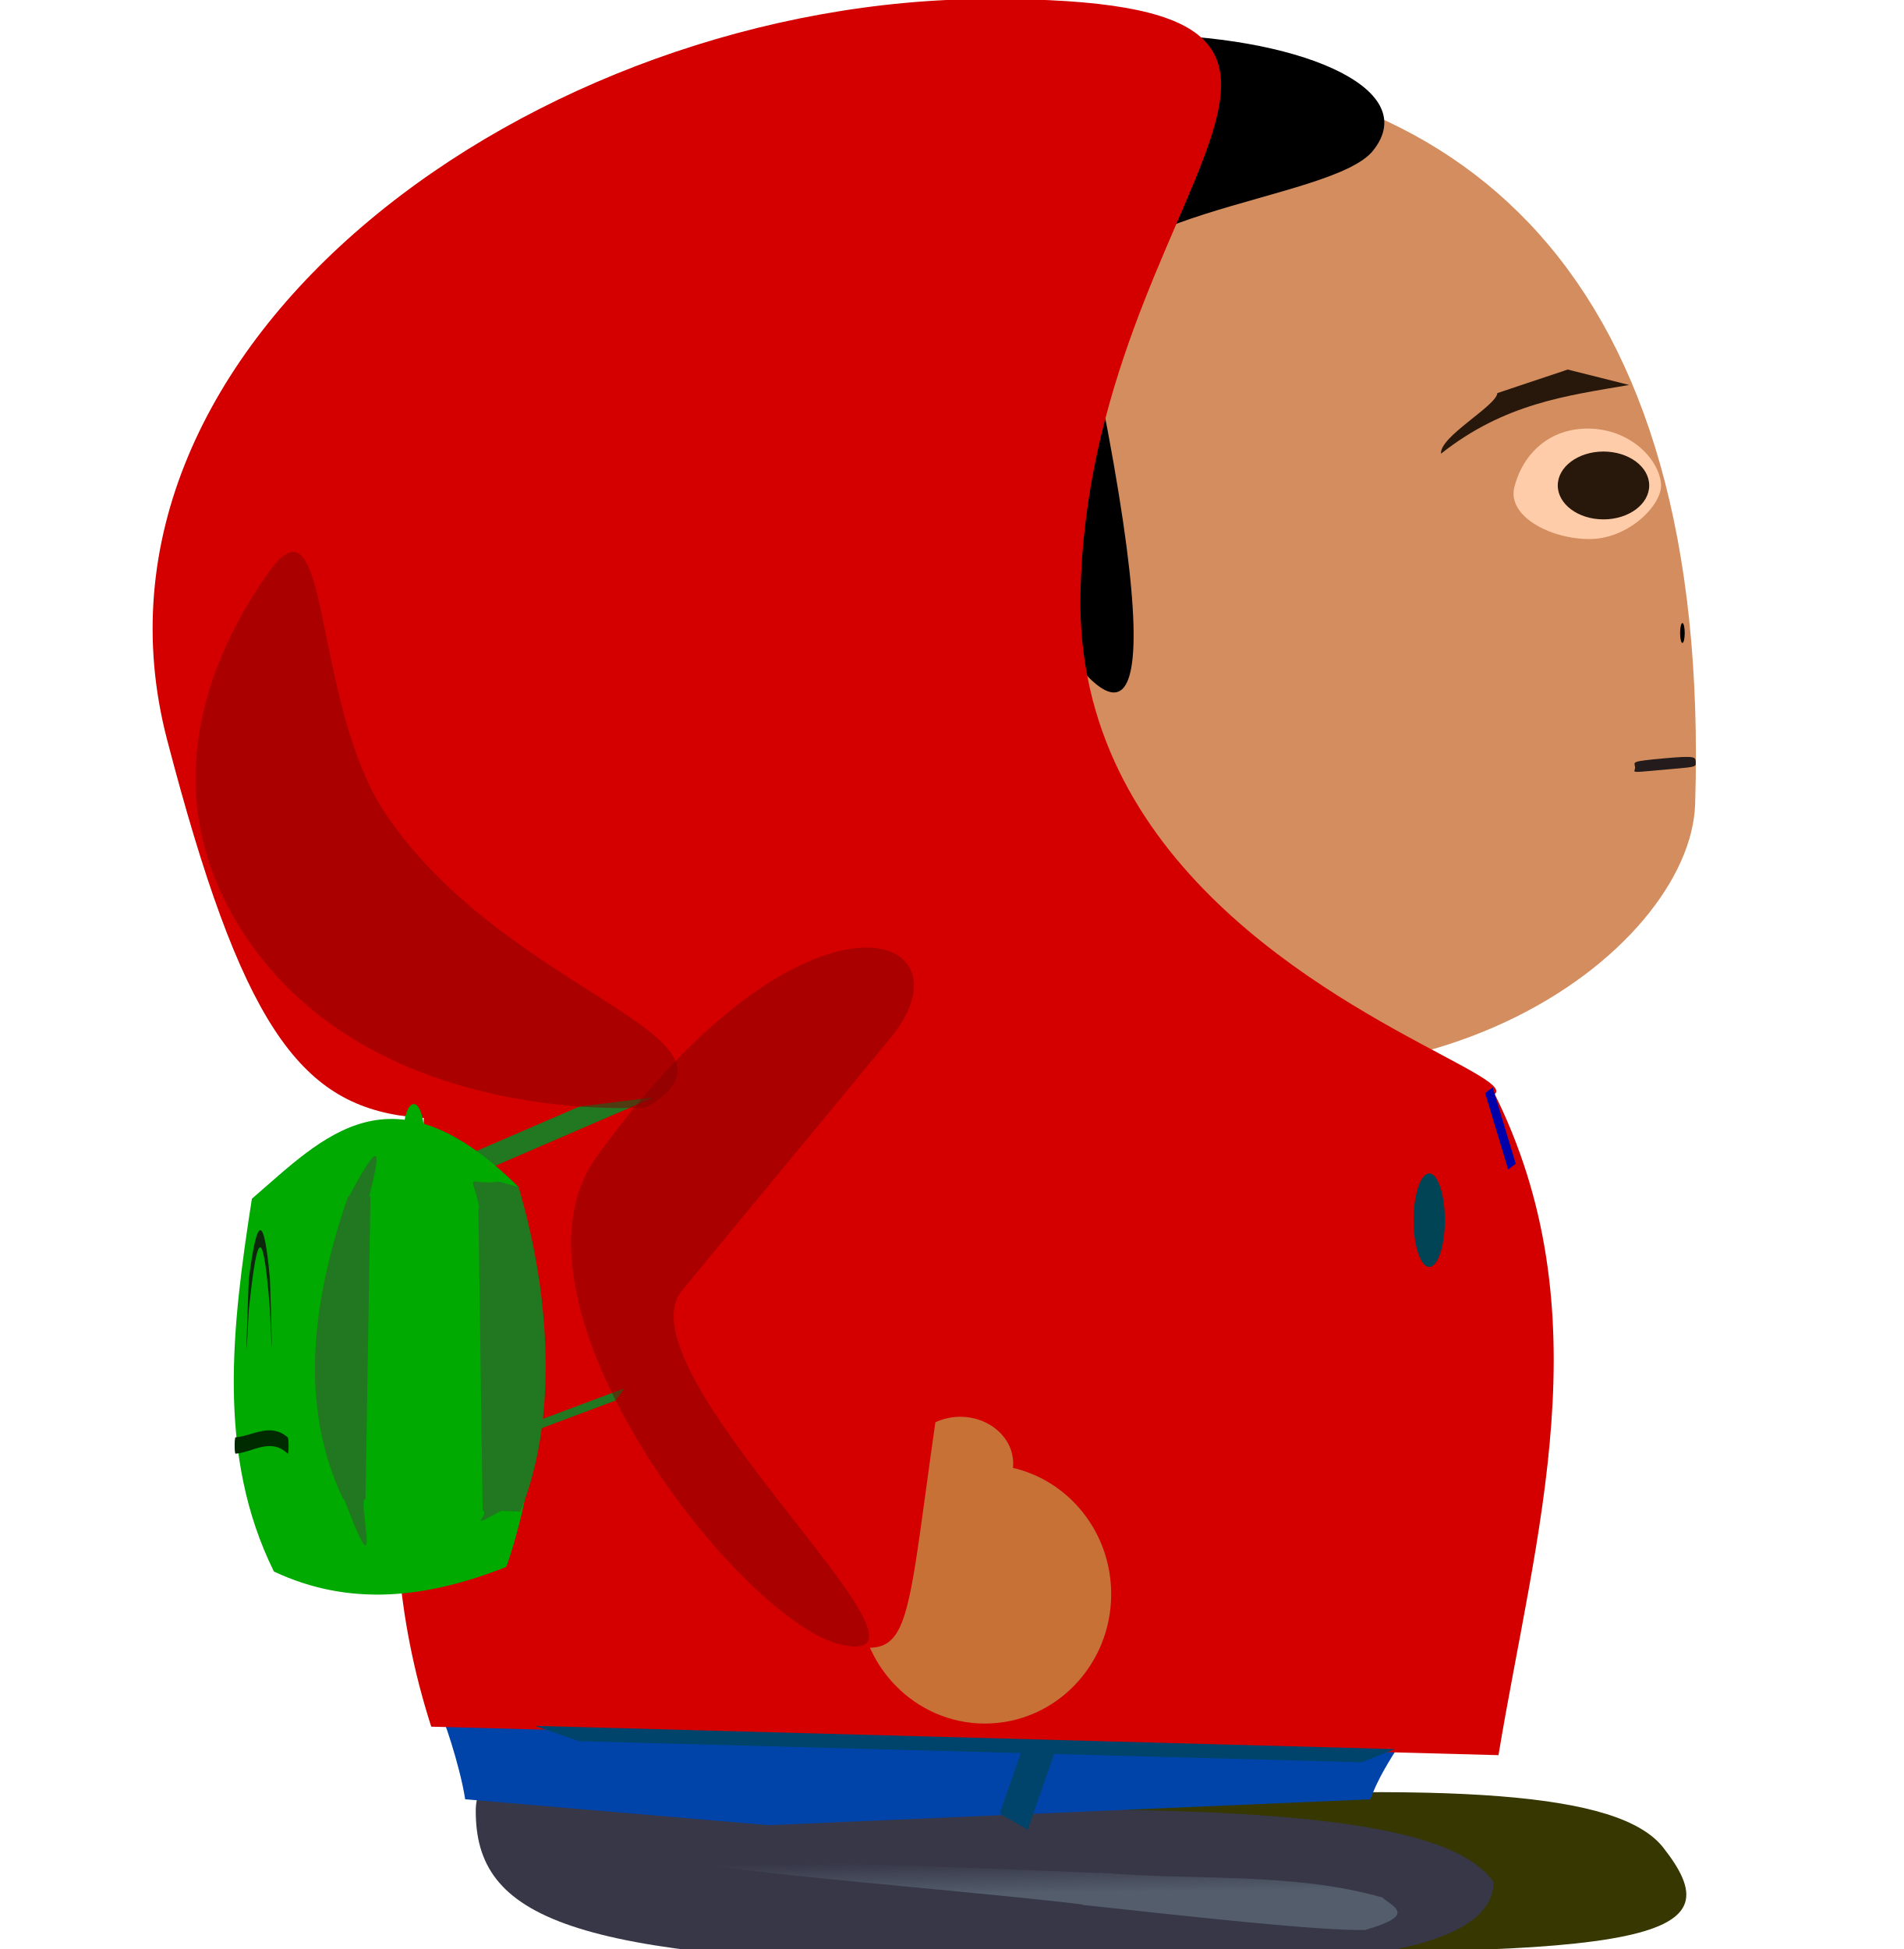
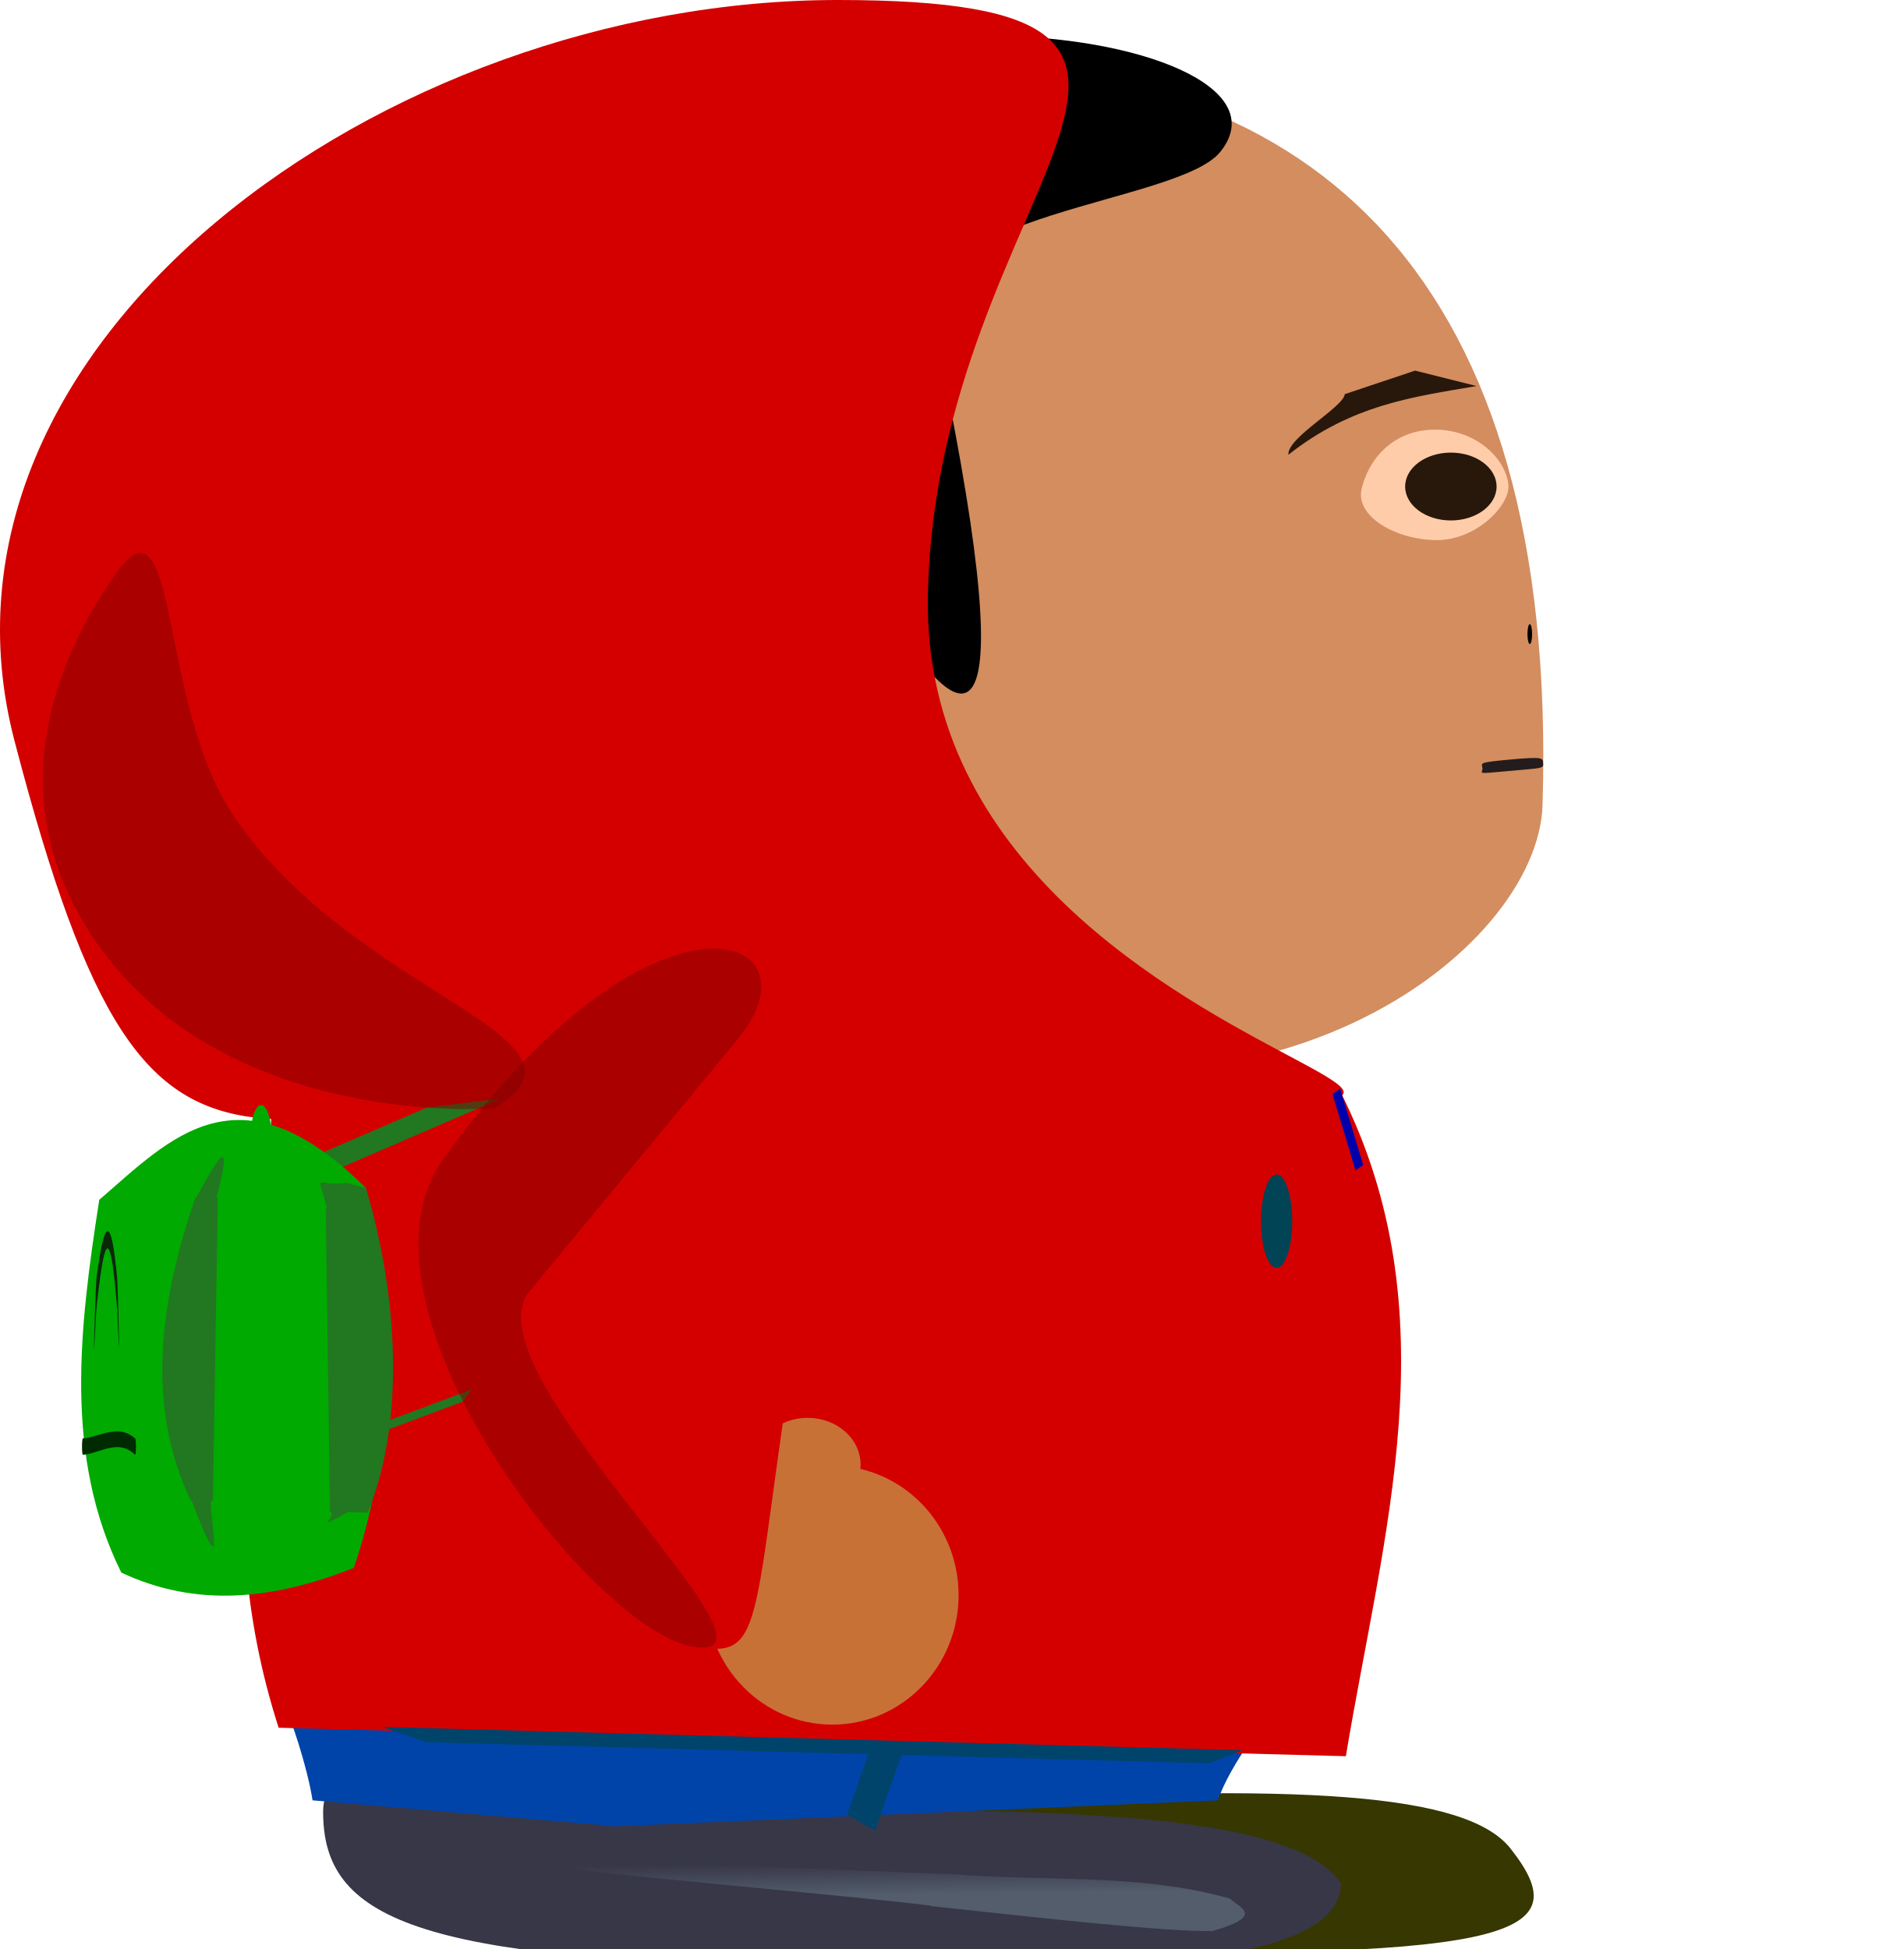
<svg xmlns="http://www.w3.org/2000/svg" xmlns:xlink="http://www.w3.org/1999/xlink" width="210mm" height="215mm" viewBox="0 0 210 215" version="1.1" id="svg5">
  <defs id="defs2">
    <linearGradient id="linearGradient30040">
      <stop style="stop-color:#1c1f24;stop-opacity:1;" offset="0" id="stop30036" />
      <stop style="stop-color:#1c1f24;stop-opacity:0;" offset="1" id="stop30038" />
    </linearGradient>
    <linearGradient id="linearGradient29840">
      <stop style="stop-color:#535d6c;stop-opacity:1;" offset="0" id="stop29836" />
      <stop style="stop-color:#535d6c;stop-opacity:0;" offset="1" id="stop29838" />
    </linearGradient>
    <linearGradient id="linearGradient5194">
      <stop style="stop-color:#800000;stop-opacity:1;" offset="0" id="stop5190" />
      <stop style="stop-color:#800000;stop-opacity:0;" offset="1" id="stop5192" />
    </linearGradient>
    <linearGradient xlink:href="#linearGradient5194" id="linearGradient7905" gradientUnits="userSpaceOnUse" gradientTransform="matrix(0.7384127,0.141691,-0.2133808,1.400609,81.06709,-9.291882)" x1="51.573" y1="126.188" x2="51.573" y2="126.188" />
    <linearGradient xlink:href="#linearGradient5194" id="linearGradient14432" gradientUnits="userSpaceOnUse" gradientTransform="matrix(1.021265,-0.6998587,1.10586,0.6066139,-123.7383,81.54319)" x1="51.573" y1="126.188" x2="51.573" y2="126.188" />
-     <linearGradient xlink:href="#linearGradient29840" id="linearGradient29842" x1="-227.651" y1="-227.239" x2="-227.676" y2="-223.428" gradientUnits="userSpaceOnUse" gradientTransform="matrix(-0.9998312,0.01837916,0.3533791,-0.9354802,3.9012585e-6,-1.6333333e-7)" />
-     <linearGradient xlink:href="#linearGradient30040" id="linearGradient30042" x1="213.056" y1="-59.215" x2="213.223" y2="-61.333" gradientUnits="userSpaceOnUse" gradientTransform="matrix(0.9999994,4.8444968e-6,0.00498451,0.9994049,-1.4028583e-6,2.0862569e-6)" />
+     <linearGradient xlink:href="#linearGradient29840" id="linearGradient29842" x1="-227.651" y1="-227.239" x2="-227.676" y2="-223.428" gradientUnits="userSpaceOnUse" gradientTransform="matrix(-0.9998312,0.01837916,0.3533791,-0.9354802,3.5320276e-6,-1.6e-7)" />
+     <linearGradient xlink:href="#linearGradient30040" id="linearGradient30042" x1="213.056" y1="-59.215" x2="213.223" y2="-61.333" gradientUnits="userSpaceOnUse" gradientTransform="matrix(0.9999994,4.8444968e-6,0.00498451,0.9994049,-1.3775278e-6,2.171575e-6)" />
  </defs>
  <g id="layer1">
-     <path id="path11385-1" style="fill:#373701;fill-opacity:1;stroke-width:0.603" d="m 183.454,203.81 c 7.79,9.907 0.128,12.337 -57.205,11.291 -40.457,-0.738 -53.077,-2.857 -53.534,-14.216 -0.31,-7.716 12.234,-0.017 49.942,-2.175 37.708,-2.158 55.968,-1.042 60.798,5.1 z" />
-     <path id="path11385" style="fill:#373748;stroke-width:0.603" d="m 164.738,207.601 c 0,10.576 -33.013,9.52 -58.54,9.172 -43.5,-0.593 -53.745,-5.265 -53.722,-17.022 0.015,-7.986 12.417,0.516 50.778,-0.07 38.361,-0.586 56.845,1.363 61.484,7.92 z" />
-     <path id="rect10620" style="fill:#0044aa;stroke-width:0.561" d="M 55.89,189.528 H 156.761 c 0.303,-0.912 -4.303,5.066 -5.594,8.955 l -66.398,2.858 z" />
-     <path id="rect10620-4" style="fill:#0044aa;stroke-width:0.561" d="M 94.956,189.528 H 48.745 c -0.139,-0.912 1.971,5.066 2.563,8.955 l 33.462,2.858 z" />
-     <path id="rect10620-1-2" style="fill:#00446c;fill-opacity:0.998;stroke-width:0.199" d="m 110.261,200.061 4.064,-11.653 2.737,2.811 -3.7,10.609 z" />
-     <path id="rect8523" style="fill:#d40000;stroke-width:0.391" d="m 46.784,121.791 c 44.356,-8.973 78.954,-1.567 117.902,-1.463 12.3,24.429 4.641,48.859 0.597,73.288 L 47.567,190.475 c -8.017,-24.957 -1.262,-43.727 -0.783,-68.684 z" />
-     <path id="rect10620-1" style="fill:#00446c;fill-opacity:0.998;stroke-width:0.199" d="m 59.006,190.388 94.866,2.563 -3.679,1.454 -86.367,-2.333 z" />
-     <ellipse style="fill:#c87137;stroke-width:0.381" id="path9819-5" cx="108.636" cy="175.851" rx="13.928" ry="14.279" />
-     <ellipse style="fill:#c87137;stroke-width:0.148" id="path9819-9-5" cx="105.915" cy="161.446" rx="5.841" ry="5.156" />
-     <rect style="fill:#217821;stroke-width:0.325" id="rect20539-9" width="61.151" height="5.922" x="275.925" y="350.311" ry="0.073" transform="matrix(-0.9180265,0.3965189,0.9999891,-0.00467735,0,0)" rx="0.073" />
-     <rect style="fill:#217821;stroke-width:0.277" id="rect20539-9-6" width="13.042" height="1.657" x="-263.583" y="-304.946" ry="0.054" transform="matrix(-0.9364908,0.3506922,0.5867882,-0.8097405,0,0)" rx="0.057" />
-     <path id="rect20539-9-5" style="fill:url(#linearGradient29842);fill-opacity:1;stroke-width:0.185" d="m 150.647,212.898 c -5.053,0.116 -18.465,-1.384 -31.221,-2.757 -0.029,-0.003 9e-5,-0.047 -0.029,-0.05 -17.098,-2.133 -83.825,-6.999 1.834,-3.475 0.029,0.002 0.048,-0.044 0.077,-0.041 10.408,0.912 21.204,-0.107 31.221,2.757 0.028,0.008 0.008,0.031 0.029,0.051 1.124,0.996 3.698,1.857 -1.834,3.475 -0.028,0.008 -0.048,0.04 -0.077,0.041 z" />
-     <path id="path31-6" style="fill:#d38d5f;fill-rule:evenodd;stroke-width:0.357" d="m 113.077,72.662 c 0.938,59.223 -42.761,24.597 1.171,40.61 41.671,15.19 72.228,-8.423 72.727,-24.575 1.814,-58.665 -25.643,-81.682 -65.924,-81.682 -40.281,0 -8.689,20.543 -7.974,65.647 z" />
-     <path id="path6217-4" style="fill:#d40000;stroke-width:0.379" d="m 74.988,136.9 c -6.632,45.749 -8.449,37.311 11.835,42.762 14.403,3.871 12.241,5.557 16.558,-24.227 3.016,-20.803 -1.461,-40.326 -11.093,-42.588 -9.632,-2.263 -14.285,3.249 -17.301,24.053 z" />
-     <path id="path32024" style="fill-opacity:0.998;stroke-width:0.265" d="m 151.431,16.636 c -4.637,5.752 -34.286,6.649 -31.71,18.679 C 140.365,131.753 94.252,29.405 94.112,19.928 93.98,11.027 108.138,3.809 125.441,3.809 c 17.302,-6e-7 31.667,5.784 25.99,12.827 z" />
-     <path id="path31" style="fill:#d40000;fill-rule:evenodd;stroke-width:0.399" d="M 119.179,65.53 C 118.011,124.753 231.396,124.05 105.876,119.589 44.009,117.39 34.702,144.048 18.422,81.565 7.016,37.788 59.086,-0.117 109.249,-0.117 c 50.162,0 10.82,20.543 9.93,65.647 z" />
-     <path id="path4257-0-5" style="fill:url(#linearGradient7905);fill-opacity:1;stroke-width:0.273" d="m 75.236,142.342 c -7.306,8.85 31.296,41.913 17.696,39.121 -11.045,-2.267 -38.754,-37.676 -27.16,-53.8 23.175,-32.23 42.124,-24.883 32.445,-13.158 z" />
-     <path id="path4257-0" style="fill:url(#linearGradient14432);fill-opacity:1;stroke-width:0.312" d="m 42.709,90.046 c 13.656,19.882 41.756,24.278 28.605,32.103 0,0 -29.013,2.361 -43.504,-17.819 -10.582,-14.737 -6.101,-29.926 1.703,-41.045 7.113,-10.134 4.67,14.348 13.195,26.761 z" />
-     <rect style="fill:url(#linearGradient30042);fill-opacity:1;stroke-width:0.454" id="rect11065-9" width="8.778" height="3.407" x="210.546" y="-82.047" transform="matrix(1.1772455e-4,1,-0.9931259,0.1170507,0,0)" />
-     <rect style="fill:#0000aa;stroke-width:0.252" id="rect11065-3" width="1.047" height="8.802" x="129.812" y="207.005" transform="matrix(0.8015738,-0.5978959,0.2886593,0.9574319,0,0)" />
-     <path id="rect17082" style="fill:#00aa00;stroke-width:0.147" d="m 27.784,132.236 c 7.928,-6.841 15.422,-15.166 29.412,-1.293 3.271,16.053 2.762,29.984 -1.341,41.899 -8.839,3.504 -17.323,4.424 -25.642,0.517 -6.347,-12.831 -4.634,-26.938 -2.43,-41.123 z" />
-     <rect style="fill:#00aa00;stroke-width:0.369" id="rect17663" width="2.292" height="10.2" x="44.492" y="121.791" ry="3.326" rx="3.326" />
-     <path id="rect17811" style="fill:#0b280b;stroke-width:0.056" d="m 27.457,141.006 c 0.887,-6.924 1.662,-7.218 2.309,0 0.039,0.432 0.204,6.511 0.204,7.442 0,0.931 -0.166,-3.598 -0.204,-4.08 -0.863,-11.088 -1.592,-6.69 -2.309,0 -0.04,0.374 -0.259,5.194 -0.259,4.263 0,-0.931 0.218,-7.304 0.259,-7.625 z" />
-     <path id="rect17813" style="fill:#002b00;stroke-width:0.118" d="m 25.976,158.556 c 1.919,-0.158 3.838,-1.657 5.758,0 0.053,0.046 0.096,0.402 0.096,0.902 0,0.5 -0.043,0.953 -0.096,0.902 -1.919,-1.823 -3.838,-0.138 -5.758,0 -0.053,0.004 -0.096,-0.402 -0.096,-0.902 0,-0.5 0.043,-0.898 0.096,-0.902 z" />
-     <path id="rect19198" style="fill:#217821;stroke-width:0.191" d="m 40.862,132.018 -0.546,33.335 c -6.03e-4,0.037 -0.106,0.032 -0.136,0.067 -0.542,0.621 1.975,11.047 -2.209,-0.009 -0.014,-0.036 -0.117,-0.031 -0.134,-0.068 -4.806,-10.143 -3.547,-21.463 0.546,-33.335 0.013,-0.037 0.117,-0.031 0.136,-0.067 3.858,-7.292 3.3,-4.263 2.209,0.009 -0.009,0.037 0.134,0.03 0.134,0.068 z" />
-     <path id="rect19198-2" style="fill:#217821;stroke-width:0.177" d="m 52.765,133.28 0.471,33.335 c 5.29e-4,0.037 0.092,0.032 0.117,0.067 0.468,0.621 -1.975,2.124 1.907,-0.009 0.034,-0.019 2.123,0.098 2.138,0.062 4.149,-10.143 3.331,-23.921 -0.202,-35.792 0,0 -2.099,-0.589 -2.14,-0.584 -3.735,0.467 -3.118,-1.418 -2.176,2.854 0.007,0.037 -0.116,0.03 -0.115,0.068 z" />
-     <path id="rect1430" style="fill:#28170b;stroke-width:0.148" d="m 165.159,43.362 7.762,-2.596 6.774,1.701 c -6.876,1.18 -13.741,2.028 -20.75,7.58 -0.173,-1.887 6.101,-5.256 6.214,-6.685 z" />
-     <path id="path2169-5-4-0" style="fill:#ffccaa;stroke-width:0.456" d="m 167.032,53.755 c -0.794,3.168 3.935,5.709 8.291,5.709 4.357,0 8.088,-3.845 7.888,-6.092 -0.245,-2.765 -3.398,-5.997 -7.888,-6.092 -4.356,-0.093 -7.351,2.728 -8.291,6.476 z" />
-     <path id="path3219-1" style="fill:#241c1c;stroke-width:0.48" d="m 187.042,84.104 c 0.058,0.58 -0.156,0.496 -3.889,0.84 -3.734,0.343 -2.748,0.261 -2.806,-0.32 -0.058,-0.58 -0.606,-0.619 3.128,-0.962 3.734,-0.343 3.51,-0.137 3.568,0.443 z" />
-     <ellipse style="fill:#28170b;stroke-width:0.286" id="path2169" ry="3.742" rx="5.043" cy="53.553" cx="176.865" />
-     <ellipse style="fill:#000000;fill-opacity:0.998;stroke-width:0.434" id="path31470" cx="185.57" cy="69.829" rx="0.256" ry="1.097" />
-     <ellipse style="fill:#004455;stroke-width:0.082" id="path9819-9" cx="157.644" cy="134.601" rx="1.723" ry="5.156" />
+     <path id="path11385-1" style="fill:#373701;fill-opacity:1;stroke-width:0.603" d="m 166.62,203.928 c 7.79,9.907 0.128,12.337 -57.205,11.291 -40.457,-0.738 -53.077,-2.857 -53.534,-14.216 -0.31,-7.716 12.234,-0.017 49.942,-2.175 37.708,-2.158 55.968,-1.042 60.798,5.1 z" />
+     <path id="path11385" style="fill:#373748;stroke-width:0.603" d="m 147.904,207.719 c 0,10.576 -33.013,9.52 -58.54,9.172 -43.5,-0.593 -53.745,-5.265 -53.722,-17.022 0.015,-7.986 12.417,0.516 50.778,-0.07 38.361,-0.586 56.845,1.363 61.484,7.92 z" />
+     <path id="rect10620" style="fill:#0044aa;stroke-width:0.561" d="M 39.056,189.646 H 139.928 c 0.303,-0.912 -4.303,5.066 -5.594,8.955 l -66.398,2.858 z" />
+     <path id="rect10620-4" style="fill:#0044aa;stroke-width:0.561" d="M 78.122,189.646 H 31.911 c -0.139,-0.912 1.971,5.066 2.563,8.955 l 33.462,2.858 z" />
+     <path id="rect10620-1-2" style="fill:#00446c;fill-opacity:0.998;stroke-width:0.199" d="m 93.428,200.179 4.064,-11.653 2.737,2.811 -3.7,10.609 z" />
+     <path id="rect8523" style="fill:#d40000;stroke-width:0.391" d="m 29.95,121.908 c 44.356,-8.973 78.954,-1.567 117.902,-1.463 12.3,24.429 4.641,48.859 0.597,73.288 L 30.733,190.592 c -8.017,-24.957 -1.262,-43.727 -0.783,-68.684 z" />
+     <path id="rect10620-1" style="fill:#00446c;fill-opacity:0.998;stroke-width:0.199" d="m 42.172,190.505 94.866,2.563 -3.679,1.454 -86.367,-2.333 z" />
+     <ellipse style="fill:#c87137;stroke-width:0.381" id="path9819-5" cx="91.803" cy="175.968" rx="13.928" ry="14.279" />
+     <ellipse style="fill:#c87137;stroke-width:0.148" id="path9819-9-5" cx="89.082" cy="161.564" rx="5.841" ry="5.156" />
+     <rect style="fill:#217821;stroke-width:0.325" id="rect20539-9" width="61.151" height="5.922" x="276.024" y="333.567" ry="0.073" transform="matrix(-0.9180265,0.3965189,0.9999891,-0.00467735,0,0)" rx="0.073" />
+     <rect style="fill:#217821;stroke-width:0.277" id="rect20539-9-6" width="13.042" height="1.657" x="-239.038" y="-294.46" ry="0.054" transform="matrix(-0.9364908,0.3506922,0.5867882,-0.8097405,0,0)" rx="0.057" />
+     <path id="rect20539-9-5" style="fill:url(#linearGradient29842);fill-opacity:1;stroke-width:0.185" d="m 133.813,213.015 c -5.053,0.116 -18.465,-1.384 -31.221,-2.757 -0.029,-0.003 9e-5,-0.047 -0.029,-0.05 -17.098,-2.133 -83.825,-6.999 1.834,-3.475 0.029,0.002 0.048,-0.044 0.077,-0.041 10.408,0.912 21.204,-0.107 31.221,2.757 0.028,0.008 0.008,0.031 0.029,0.051 1.124,0.996 3.698,1.857 -1.834,3.475 -0.028,0.008 -0.048,0.04 -0.077,0.041 z" />
+     <path id="path31-6" style="fill:#d38d5f;fill-rule:evenodd;stroke-width:0.357" d="m 96.244,72.78 c 0.938,59.223 -42.761,24.597 1.171,40.61 41.671,15.19 72.228,-8.423 72.727,-24.575 1.814,-58.665 -25.643,-81.682 -65.924,-81.682 -40.281,0 -8.689,20.543 -7.974,65.647 z" />
+     <path id="path6217-4" style="fill:#d40000;stroke-width:0.379" d="m 58.154,137.018 c -6.632,45.749 -8.449,37.311 11.835,42.762 14.403,3.871 12.241,5.557 16.558,-24.227 3.016,-20.803 -1.461,-40.326 -11.093,-42.588 -9.632,-2.263 -14.285,3.249 -17.301,24.053 z" />
+     <path id="path32024" style="fill-opacity:0.998;stroke-width:0.265" d="m 134.597,16.754 c -4.637,5.752 -34.286,6.649 -31.71,18.679 C 123.532,131.87 77.418,29.522 77.278,20.045 77.147,11.144 91.305,3.927 108.607,3.926 c 17.302,-6e-7 31.667,5.784 25.99,12.827 z" />
+     <path id="path31" style="fill:#d40000;fill-rule:evenodd;stroke-width:0.399" d="m 102.345,65.647 c -1.168,59.223 112.217,58.52 -13.302,54.059 C 27.176,117.508 17.869,144.165 1.588,81.682 -9.818,37.906 42.253,0 92.415,0 142.577,0 103.235,20.543 102.345,65.647 Z" />
+     <path id="path4257-0-5" style="fill:url(#linearGradient7905);fill-opacity:1;stroke-width:0.273" d="m 58.402,142.459 c -7.306,8.85 31.296,41.913 17.696,39.121 -11.045,-2.267 -38.754,-37.676 -27.16,-53.8 23.175,-32.23 42.124,-24.883 32.445,-13.158 z" />
+     <path id="path4257-0" style="fill:url(#linearGradient14432);fill-opacity:1;stroke-width:0.312" d="m 25.875,90.163 c 13.656,19.882 41.756,24.278 28.605,32.103 0,0 -29.013,2.361 -43.504,-17.819 C 0.394,89.711 4.876,74.521 12.68,63.403 19.793,53.269 17.349,77.751 25.875,90.163 Z" />
+     <rect style="fill:url(#linearGradient30042);fill-opacity:1;stroke-width:0.454" id="rect11065-9" width="8.778" height="3.407" x="208.68" y="-65.097" transform="matrix(1.1772455e-4,1,-0.9931259,0.1170507,0,0)" />
+     <rect style="fill:#0000aa;stroke-width:0.252" id="rect11065-3" width="1.047" height="8.802" x="112.631" y="196.398" transform="matrix(0.8015738,-0.5978959,0.2886593,0.9574319,0,0)" />
+     <path id="rect17082" style="fill:#00aa00;stroke-width:0.147" d="m 10.95,132.353 c 7.928,-6.841 15.422,-15.166 29.412,-1.293 3.271,16.053 2.762,29.984 -1.341,41.899 -8.839,3.504 -17.323,4.424 -25.642,0.517 -6.347,-12.831 -4.634,-26.938 -2.43,-41.123 z" />
+     <rect style="fill:#00aa00;stroke-width:0.369" id="rect17663" width="2.292" height="10.2" x="27.658" y="121.908" ry="3.326" rx="3.326" />
+     <path id="rect17811" style="fill:#0b280b;stroke-width:0.056" d="m 10.624,141.124 c 0.887,-6.924 1.662,-7.218 2.309,0 0.039,0.432 0.204,6.511 0.204,7.442 0,0.931 -0.166,-3.598 -0.204,-4.08 -0.863,-11.088 -1.592,-6.69 -2.309,0 -0.04,0.374 -0.259,5.194 -0.259,4.263 0,-0.931 0.218,-7.304 0.259,-7.625 z" />
+     <path id="rect17813" style="fill:#002b00;stroke-width:0.118" d="m 9.142,158.674 c 1.919,-0.158 3.838,-1.657 5.758,0 0.053,0.046 0.096,0.402 0.096,0.902 0,0.5 -0.043,0.953 -0.096,0.902 -1.919,-1.823 -3.838,-0.138 -5.758,0 -0.053,0.004 -0.096,-0.402 -0.096,-0.902 0,-0.5 0.043,-0.898 0.096,-0.902 z" />
+     <path id="rect19198" style="fill:#217821;stroke-width:0.191" d="m 24.029,132.136 -0.546,33.335 c -6.03e-4,0.037 -0.106,0.032 -0.136,0.067 -0.542,0.621 1.975,11.047 -2.209,-0.009 -0.014,-0.036 -0.117,-0.031 -0.134,-0.068 -4.806,-10.143 -3.547,-21.463 0.546,-33.335 0.013,-0.037 0.117,-0.031 0.136,-0.067 3.858,-7.292 3.3,-4.263 2.209,0.009 -0.009,0.037 0.134,0.03 0.134,0.068 z" />
+     <path id="rect19198-2" style="fill:#217821;stroke-width:0.177" d="m 35.931,133.398 0.471,33.335 c 5.29e-4,0.037 0.092,0.032 0.117,0.067 0.468,0.621 -1.975,2.124 1.907,-0.009 0.034,-0.019 2.123,0.098 2.138,0.062 4.149,-10.143 3.331,-23.921 -0.202,-35.792 0,0 -2.099,-0.589 -2.14,-0.584 -3.735,0.467 -3.118,-1.418 -2.176,2.854 0.007,0.037 -0.116,0.03 -0.115,0.068 z" />
+     <path id="rect1430" style="fill:#28170b;stroke-width:0.148" d="m 148.326,43.48 7.762,-2.596 6.774,1.701 c -6.876,1.18 -13.741,2.028 -20.75,7.58 -0.173,-1.887 6.101,-5.256 6.214,-6.685 z" />
+     <path id="path2169-5-4-0" style="fill:#ffccaa;stroke-width:0.456" d="m 150.199,53.872 c -0.794,3.168 3.935,5.709 8.291,5.709 4.357,0 8.088,-3.845 7.888,-6.092 -0.245,-2.765 -3.398,-5.997 -7.888,-6.092 -4.356,-0.093 -7.351,2.728 -8.291,6.476 z" />
+     <path id="path3219-1" style="fill:#241c1c;stroke-width:0.48" d="m 170.209,84.222 c 0.058,0.58 -0.156,0.496 -3.889,0.84 -3.734,0.343 -2.748,0.261 -2.806,-0.32 -0.058,-0.58 -0.606,-0.619 3.128,-0.962 3.734,-0.343 3.51,-0.137 3.568,0.443 z" />
+     <ellipse style="fill:#28170b;stroke-width:0.286" id="path2169" ry="3.742" rx="5.043" cy="53.67" cx="160.031" />
+     <ellipse style="fill:#000000;fill-opacity:0.998;stroke-width:0.434" id="path31470" cx="168.736" cy="69.947" rx="0.256" ry="1.097" />
+     <ellipse style="fill:#004455;stroke-width:0.082" id="path9819-9" cx="140.81" cy="134.718" rx="1.723" ry="5.156" />
  </g>
</svg>
